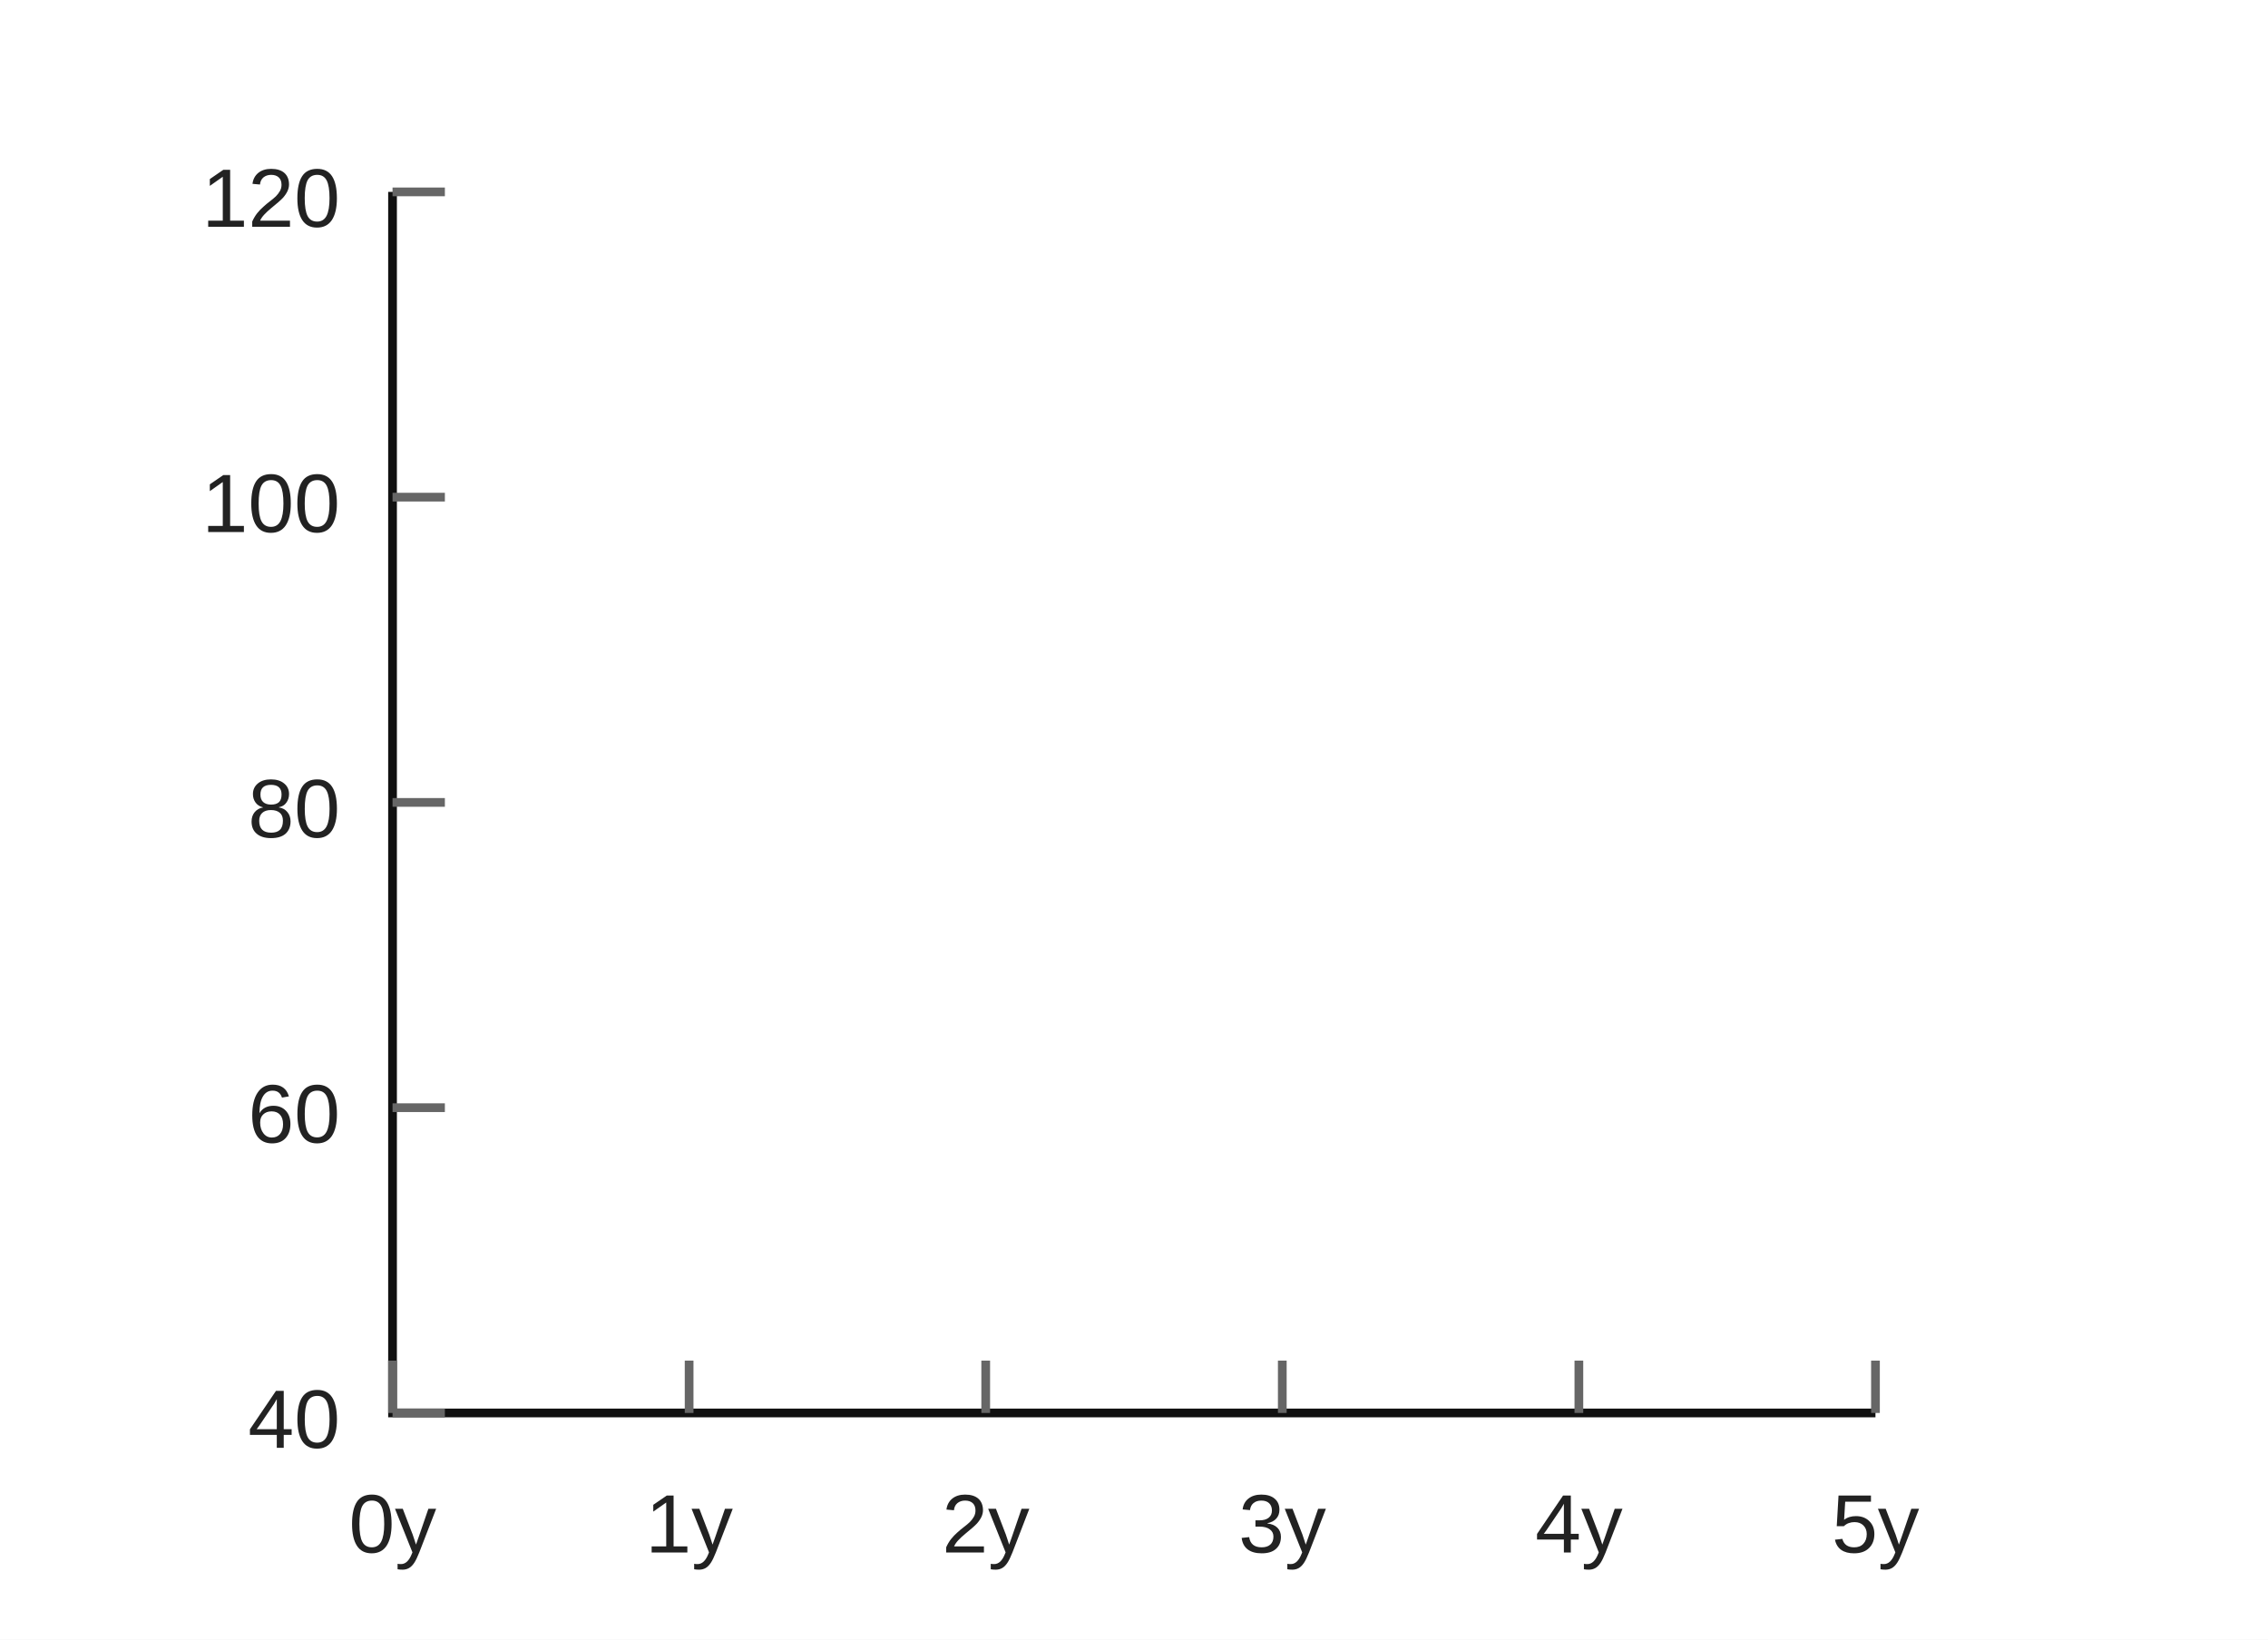
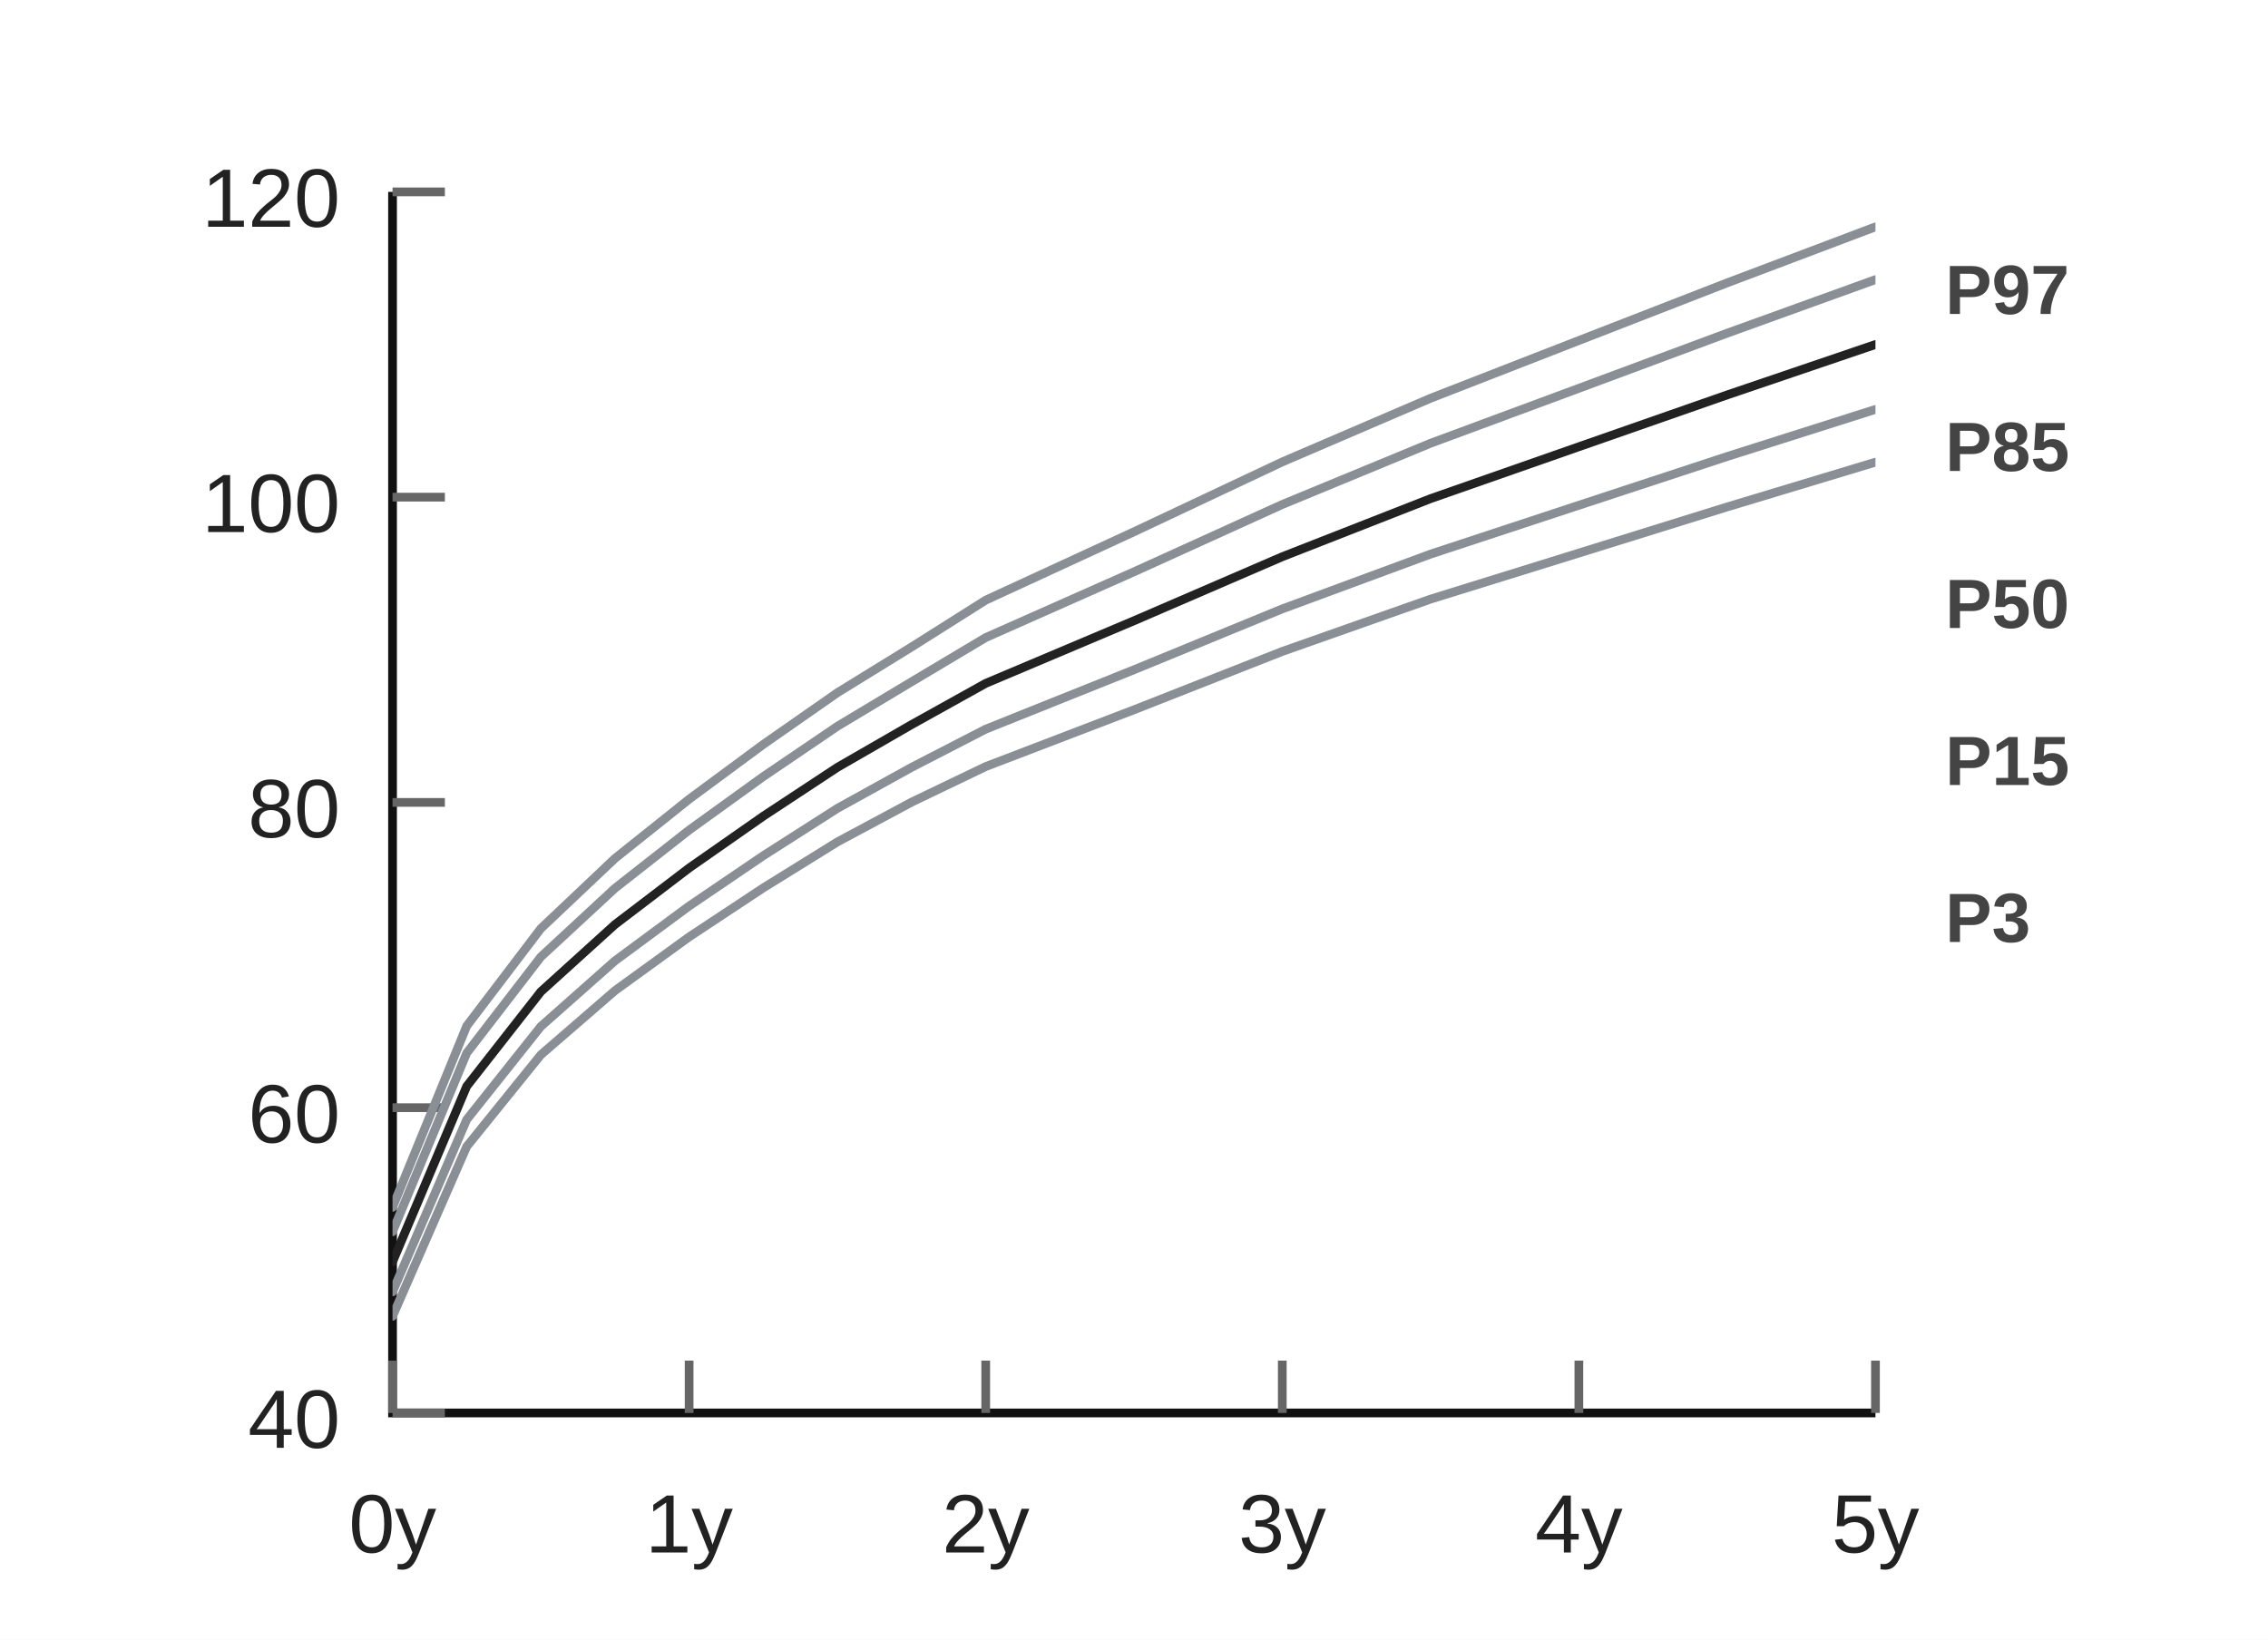
<svg xmlns="http://www.w3.org/2000/svg" viewBox="0 0 260 188" role="img" aria-label="WHO Boys Height 0-5 years">
  <style>
    .axis { stroke: #111; stroke-width: 1; fill: none; }
    .tick { stroke: #666; stroke-width: 1; }
    .label { fill: #222; font: 9.5px Arial, sans-serif; text-anchor: middle; }
    .ylabel { fill: #222; font: 9.5px Arial, sans-serif; text-anchor: end; }
    .curve { fill: none; stroke: #8a8f96; stroke-width: 1; stroke-linecap: round; }
    .median { fill: none; stroke: #222; stroke-width: 1; stroke-linecap: round; }
    .percentile { fill: #444; font: 700 8px Arial, sans-serif; }
  </style>
  <rect x="0" y="0" width="260" height="188" fill="#fff" />
  <defs>
    <clipPath id="clip-boys-height-0-5-minimal-svg-0">
      <rect x="45" y="22" width="170" height="140" />
    </clipPath>
  </defs>
  <path class="axis" d="M45 22 V162 H215" />
  <path class="tick" d="M45 162 V156" />
  <text class="label" x="45" y="178">0y</text>
  <path class="tick" d="M79 162 V156" />
  <text class="label" x="79" y="178">1y</text>
  <path class="tick" d="M113 162 V156" />
  <text class="label" x="113" y="178">2y</text>
  <path class="tick" d="M147 162 V156" />
  <text class="label" x="147" y="178">3y</text>
  <path class="tick" d="M181 162 V156" />
  <text class="label" x="181" y="178">4y</text>
  <path class="tick" d="M215 162 V156" />
  <text class="label" x="215" y="178">5y</text>
  <path class="tick" d="M45 22 H51" />
  <text class="ylabel" x="39" y="26">120</text>
  <path class="tick" d="M45 57 H51" />
  <text class="ylabel" x="39" y="61">100</text>
  <path class="tick" d="M45 92 H51" />
  <text class="ylabel" x="39" y="96">80</text>
  <path class="tick" d="M45 127 H51" />
  <text class="ylabel" x="39" y="131">60</text>
  <path class="tick" d="M45 162 H51" />
  <text class="ylabel" x="39" y="166">40</text>
+   <g clip-path="url(#clip-boys-height-0-5-minimal-svg-0)">
+     <path class="curve" d="M45.00 138.43 L53.50 117.64 L62.00 106.46 L70.50 98.42 L79.00 91.63 L87.50 85.35 L96.00 79.42 L104.50 74.18 L113.00 68.81 L130.00 60.97 L147.00 52.96 L164.00 45.66 L181.00 39.04 L198.00 32.43 L215.00 26.01" />
+     <path class="curve" d="M45.00 141.23 L53.50 120.74 L62.00 109.71 L70.50 101.84 L79.00 95.17 L87.50 89.04 L96.00 83.27 L104.50 78.17 L113.00 73.10 L130.00 65.56 L147.00 57.84 L164.00 50.82 L181.00 44.52 L198.00 38.20 L215.00 32.06" />
+     <path class="median" d="M45.00 144.68 L53.50 124.55 L62.00 113.70 L70.50 106.00 L79.00 99.52 L87.50 93.58 L96.00 87.98 L104.50 83.08 L113.00 78.35 L130.00 71.17 L147.00 63.83 L164.00 57.17 L181.00 51.22 L198.00 45.28 L215.00 39.50" />
+     <path class="curve" d="M45.00 148.12 L53.50 128.37 L62.00 117.69 L70.50 110.16 L79.00 103.88 L87.50 98.11 L96.00 92.68 L104.50 87.98 L113.00 83.60 L130.00 76.79 L147.00 69.81 L164.00 63.53 L181.00 57.93 L198.00 52.34 L215.00 46.94" />
+     <path class="curve" d="M45.00 150.92 L53.50 131.46 L62.00 120.94 L70.50 113.58 L79.00 107.42 L87.50 101.80 L96.00 96.53 L104.50 91.97 L113.00 87.89 L130.00 81.38 L147.00 74.69 L164.00 68.69 L181.00 63.41 L198.00 58.12 L215.00 52.99" />
+   </g>
+   <text class="percentile" x="223" y="36">P97</text>
+   <text class="percentile" x="223" y="54">P85</text>
+   <text class="percentile" x="223" y="72">P50</text>
+   <text class="percentile" x="223" y="90">P15</text>
+   <text class="percentile" x="223" y="108">P3</text>
</svg>
